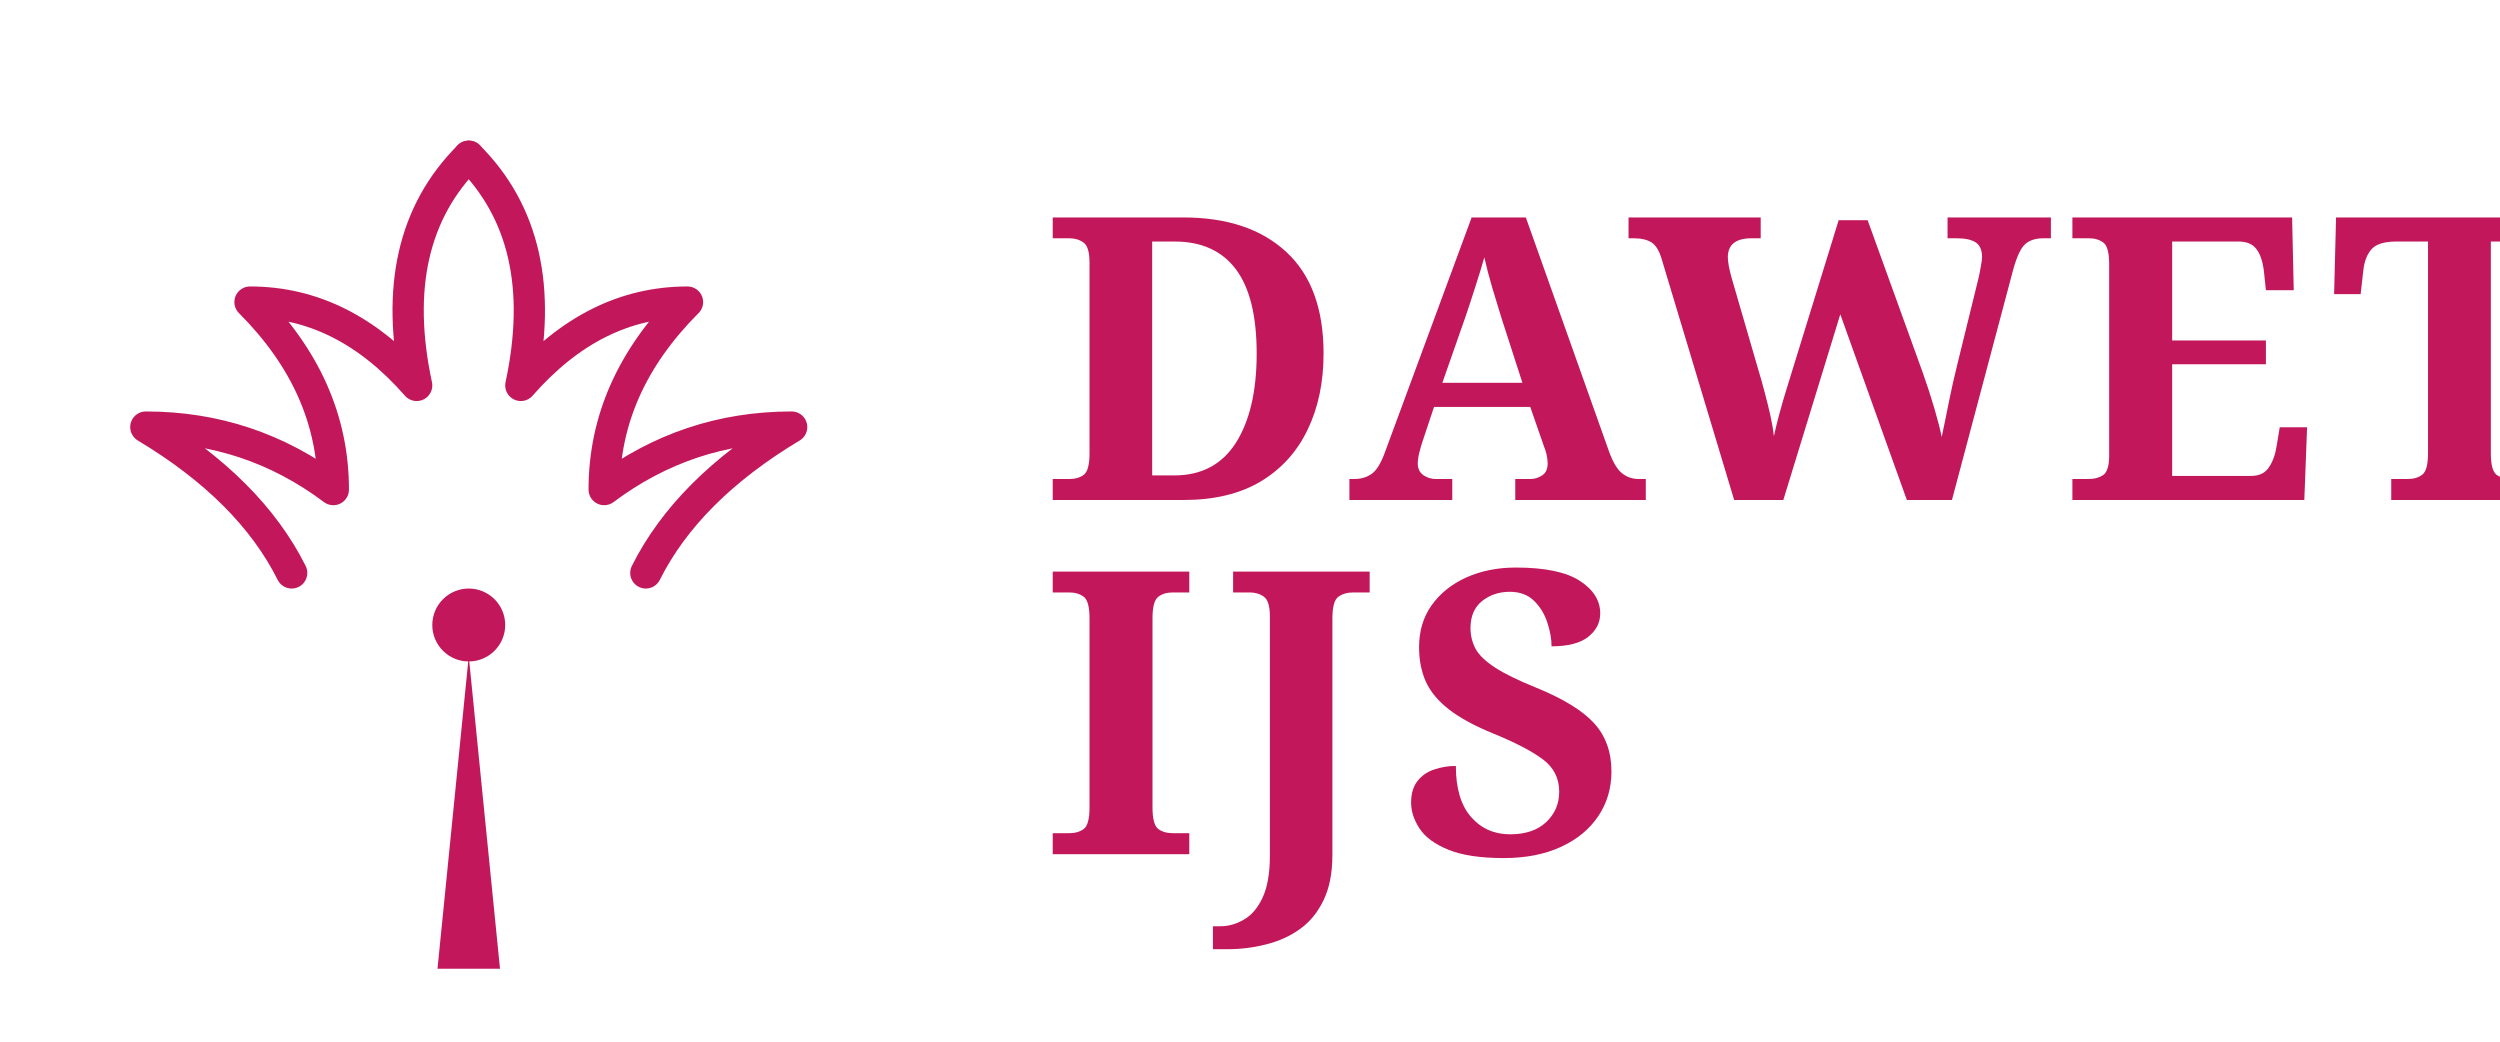
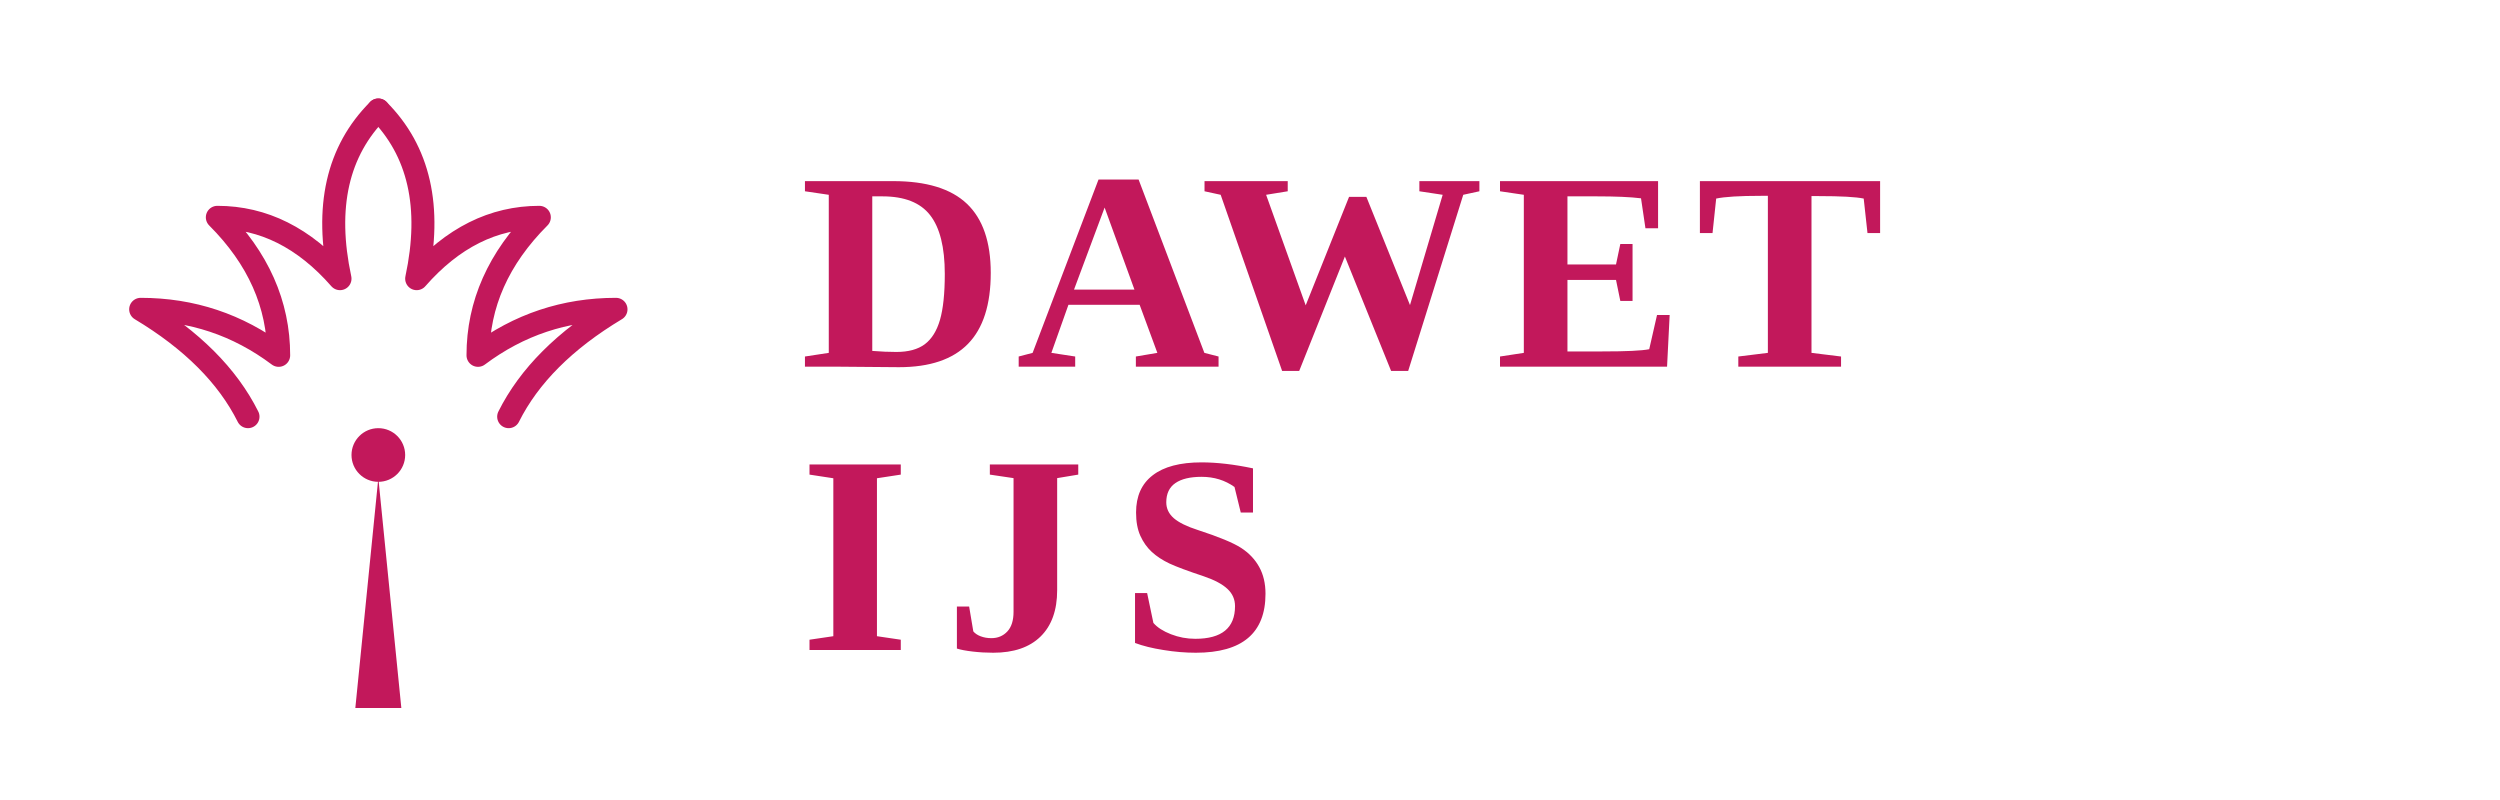
- <svg xmlns="http://www.w3.org/2000/svg" viewBox="0 0 240 100" fill="none">
-   <g transform="translate(0, 5)">
+ <svg xmlns="http://www.w3.org/2000/svg" viewBox="0 0 300 96" fill="none" role="img" aria-label="Dawet IJs">
+   <g transform="translate(4, 4) scale(0.92)">
    <path d="M45 10 Q37 18 40 32 Q33 24 24 24 Q32 32 32 42 Q24 36 14 36 Q24 42 28 50" stroke="#c2185b" stroke-width="3" fill="none" stroke-linecap="round" stroke-linejoin="round" />
    <path d="M45 10 Q53 18 50 32 Q57 24 66 24 Q58 32 58 42 Q66 36 76 36 Q66 42 62 50" stroke="#c2185b" stroke-width="3" fill="none" stroke-linecap="round" stroke-linejoin="round" />
    <circle cx="45" cy="55" r="3.5" fill="#c2185b" />
    <path d="M45 58 L42 88 L48 88 Z" fill="#c2185b" />
  </g>
-   <text x="100" y="48" font-family="'Playfair Display', Georgia, serif" font-weight="900" font-size="38" fill="#c2185b" letter-spacing="1">DAWET</text>
-   <text x="100" y="82" font-family="'Playfair Display', Georgia, serif" font-weight="900" font-size="38" fill="#c2185b" letter-spacing="2">IJS</text>
+   <text x="96" y="44" font-family="'Playfair Display', Georgia, 'Times New Roman', serif" font-weight="900" font-size="34" fill="#c2185b" letter-spacing="0.04em">DAWET</text>
+   <text x="96" y="78" font-family="'Playfair Display', Georgia, 'Times New Roman', serif" font-weight="900" font-size="34" fill="#c2185b" letter-spacing="0.12em">IJS</text>
</svg>
